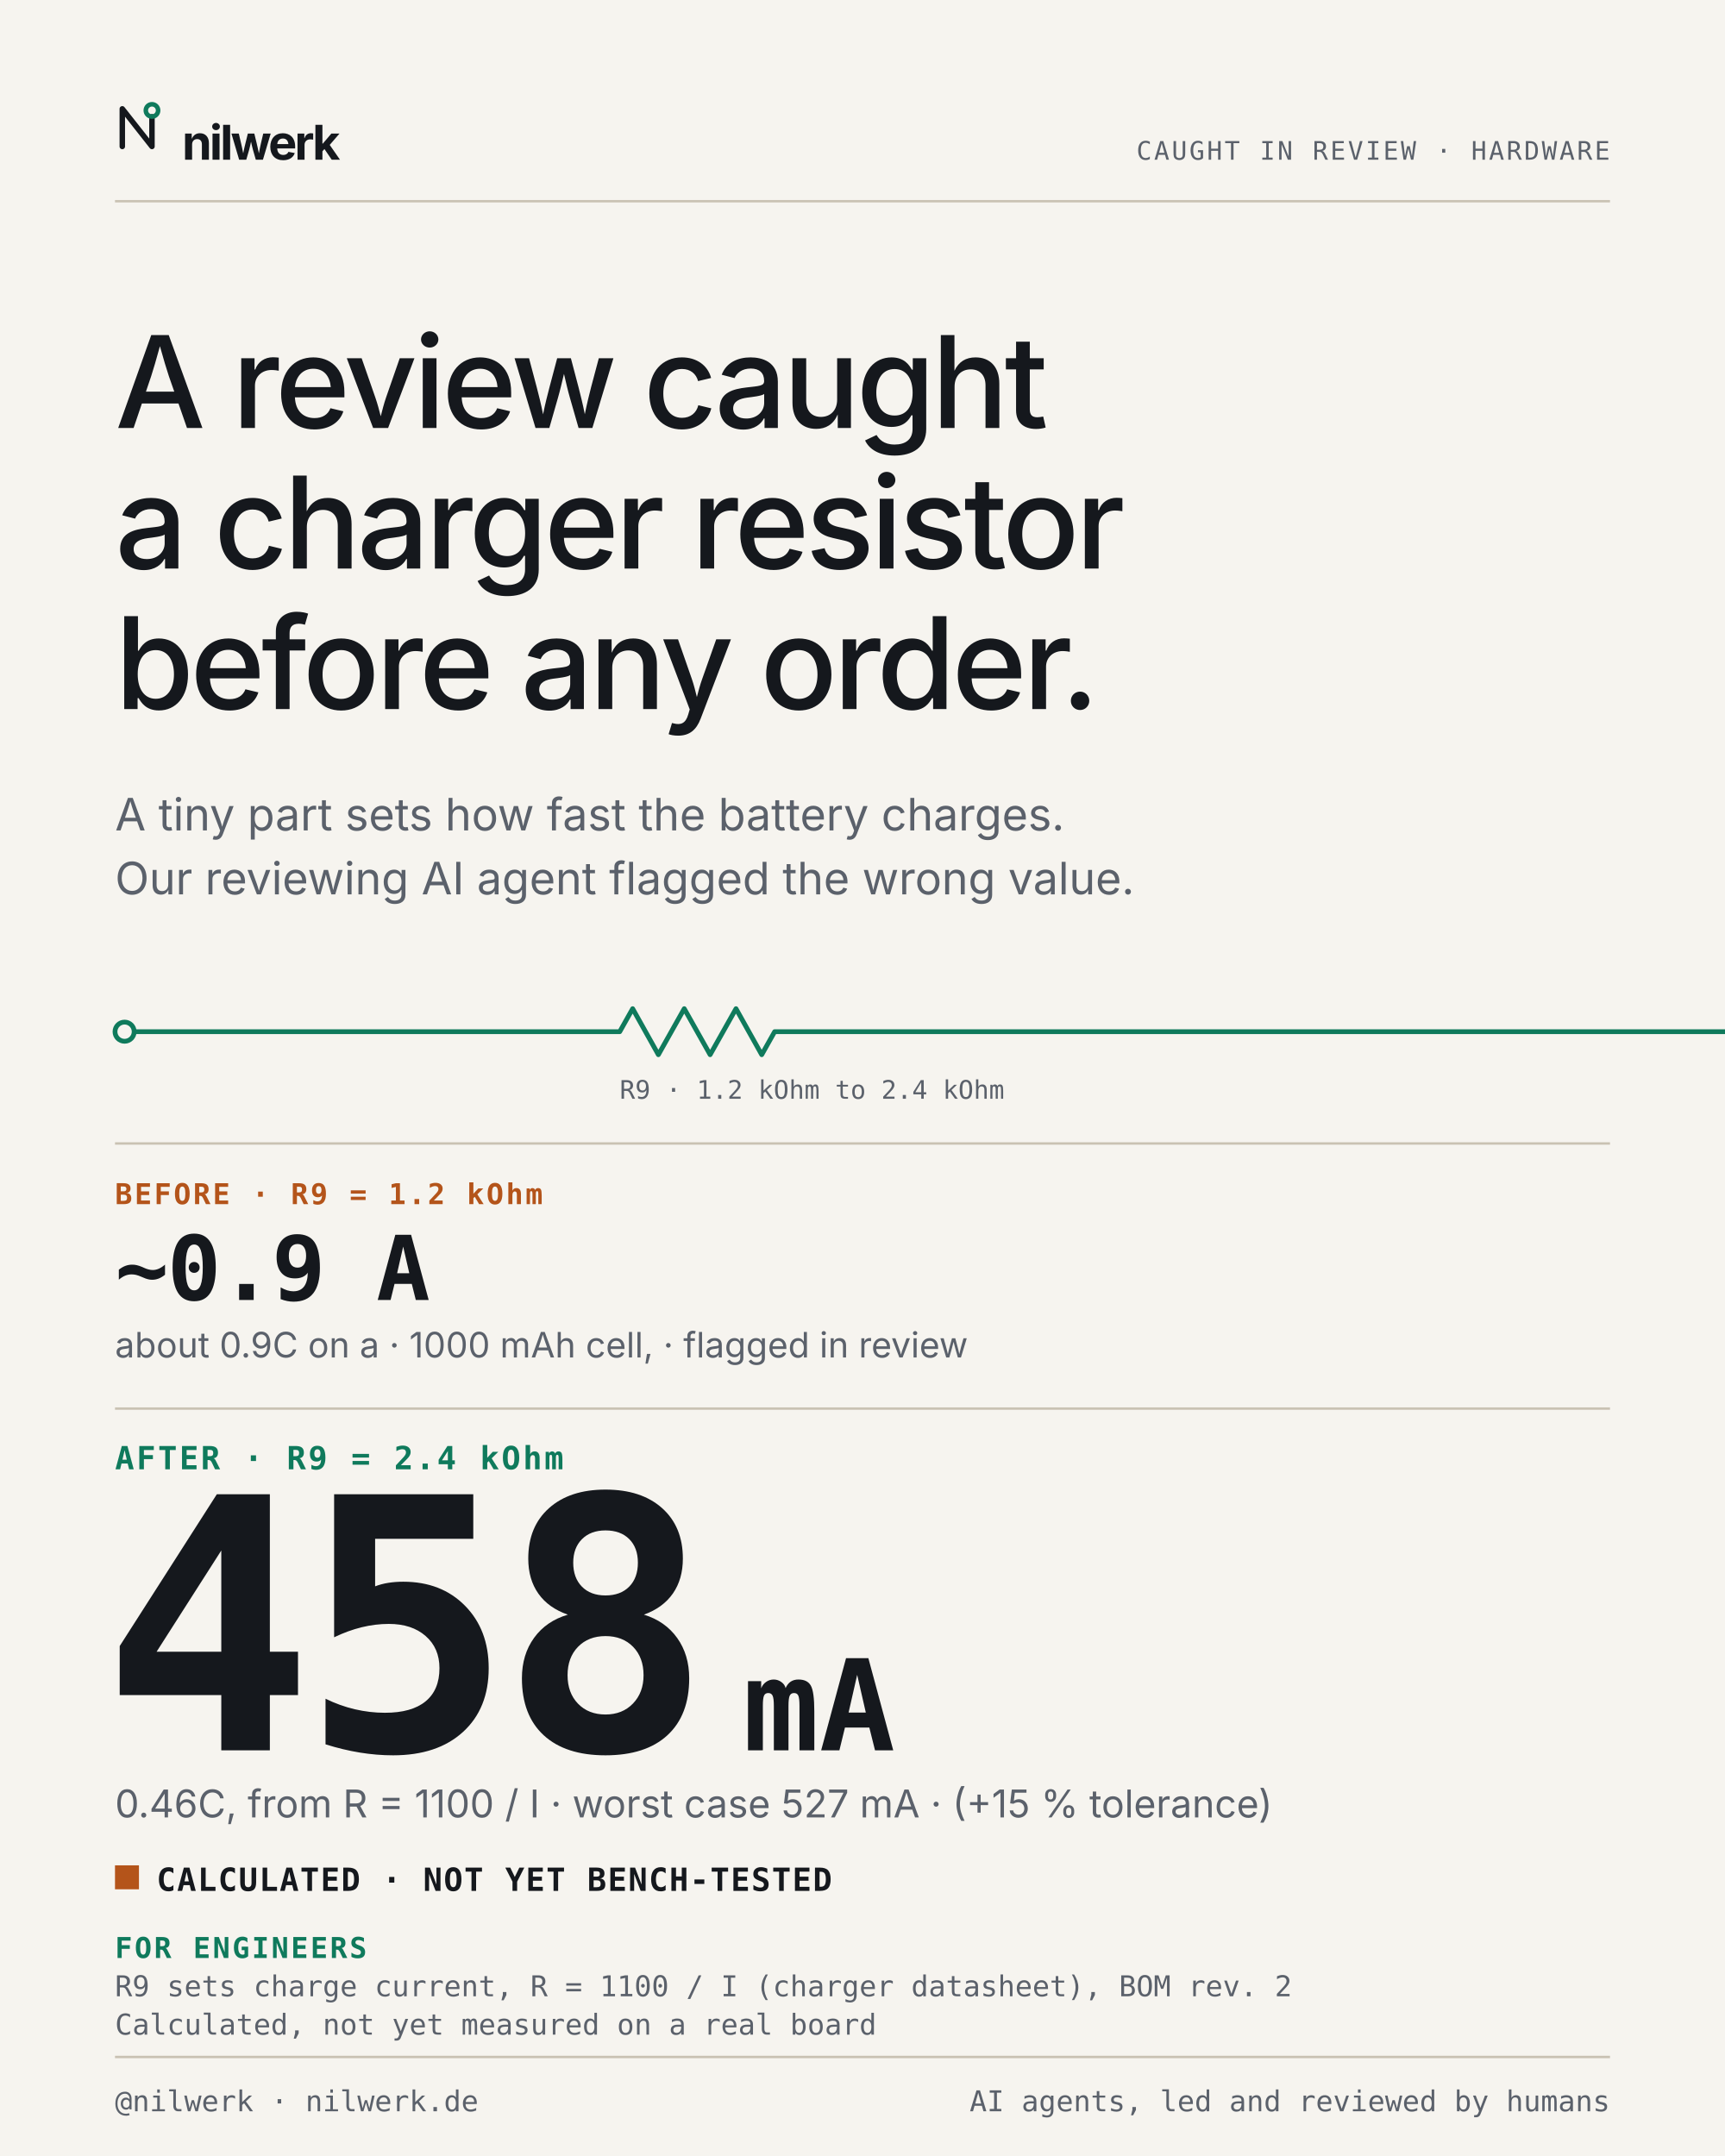
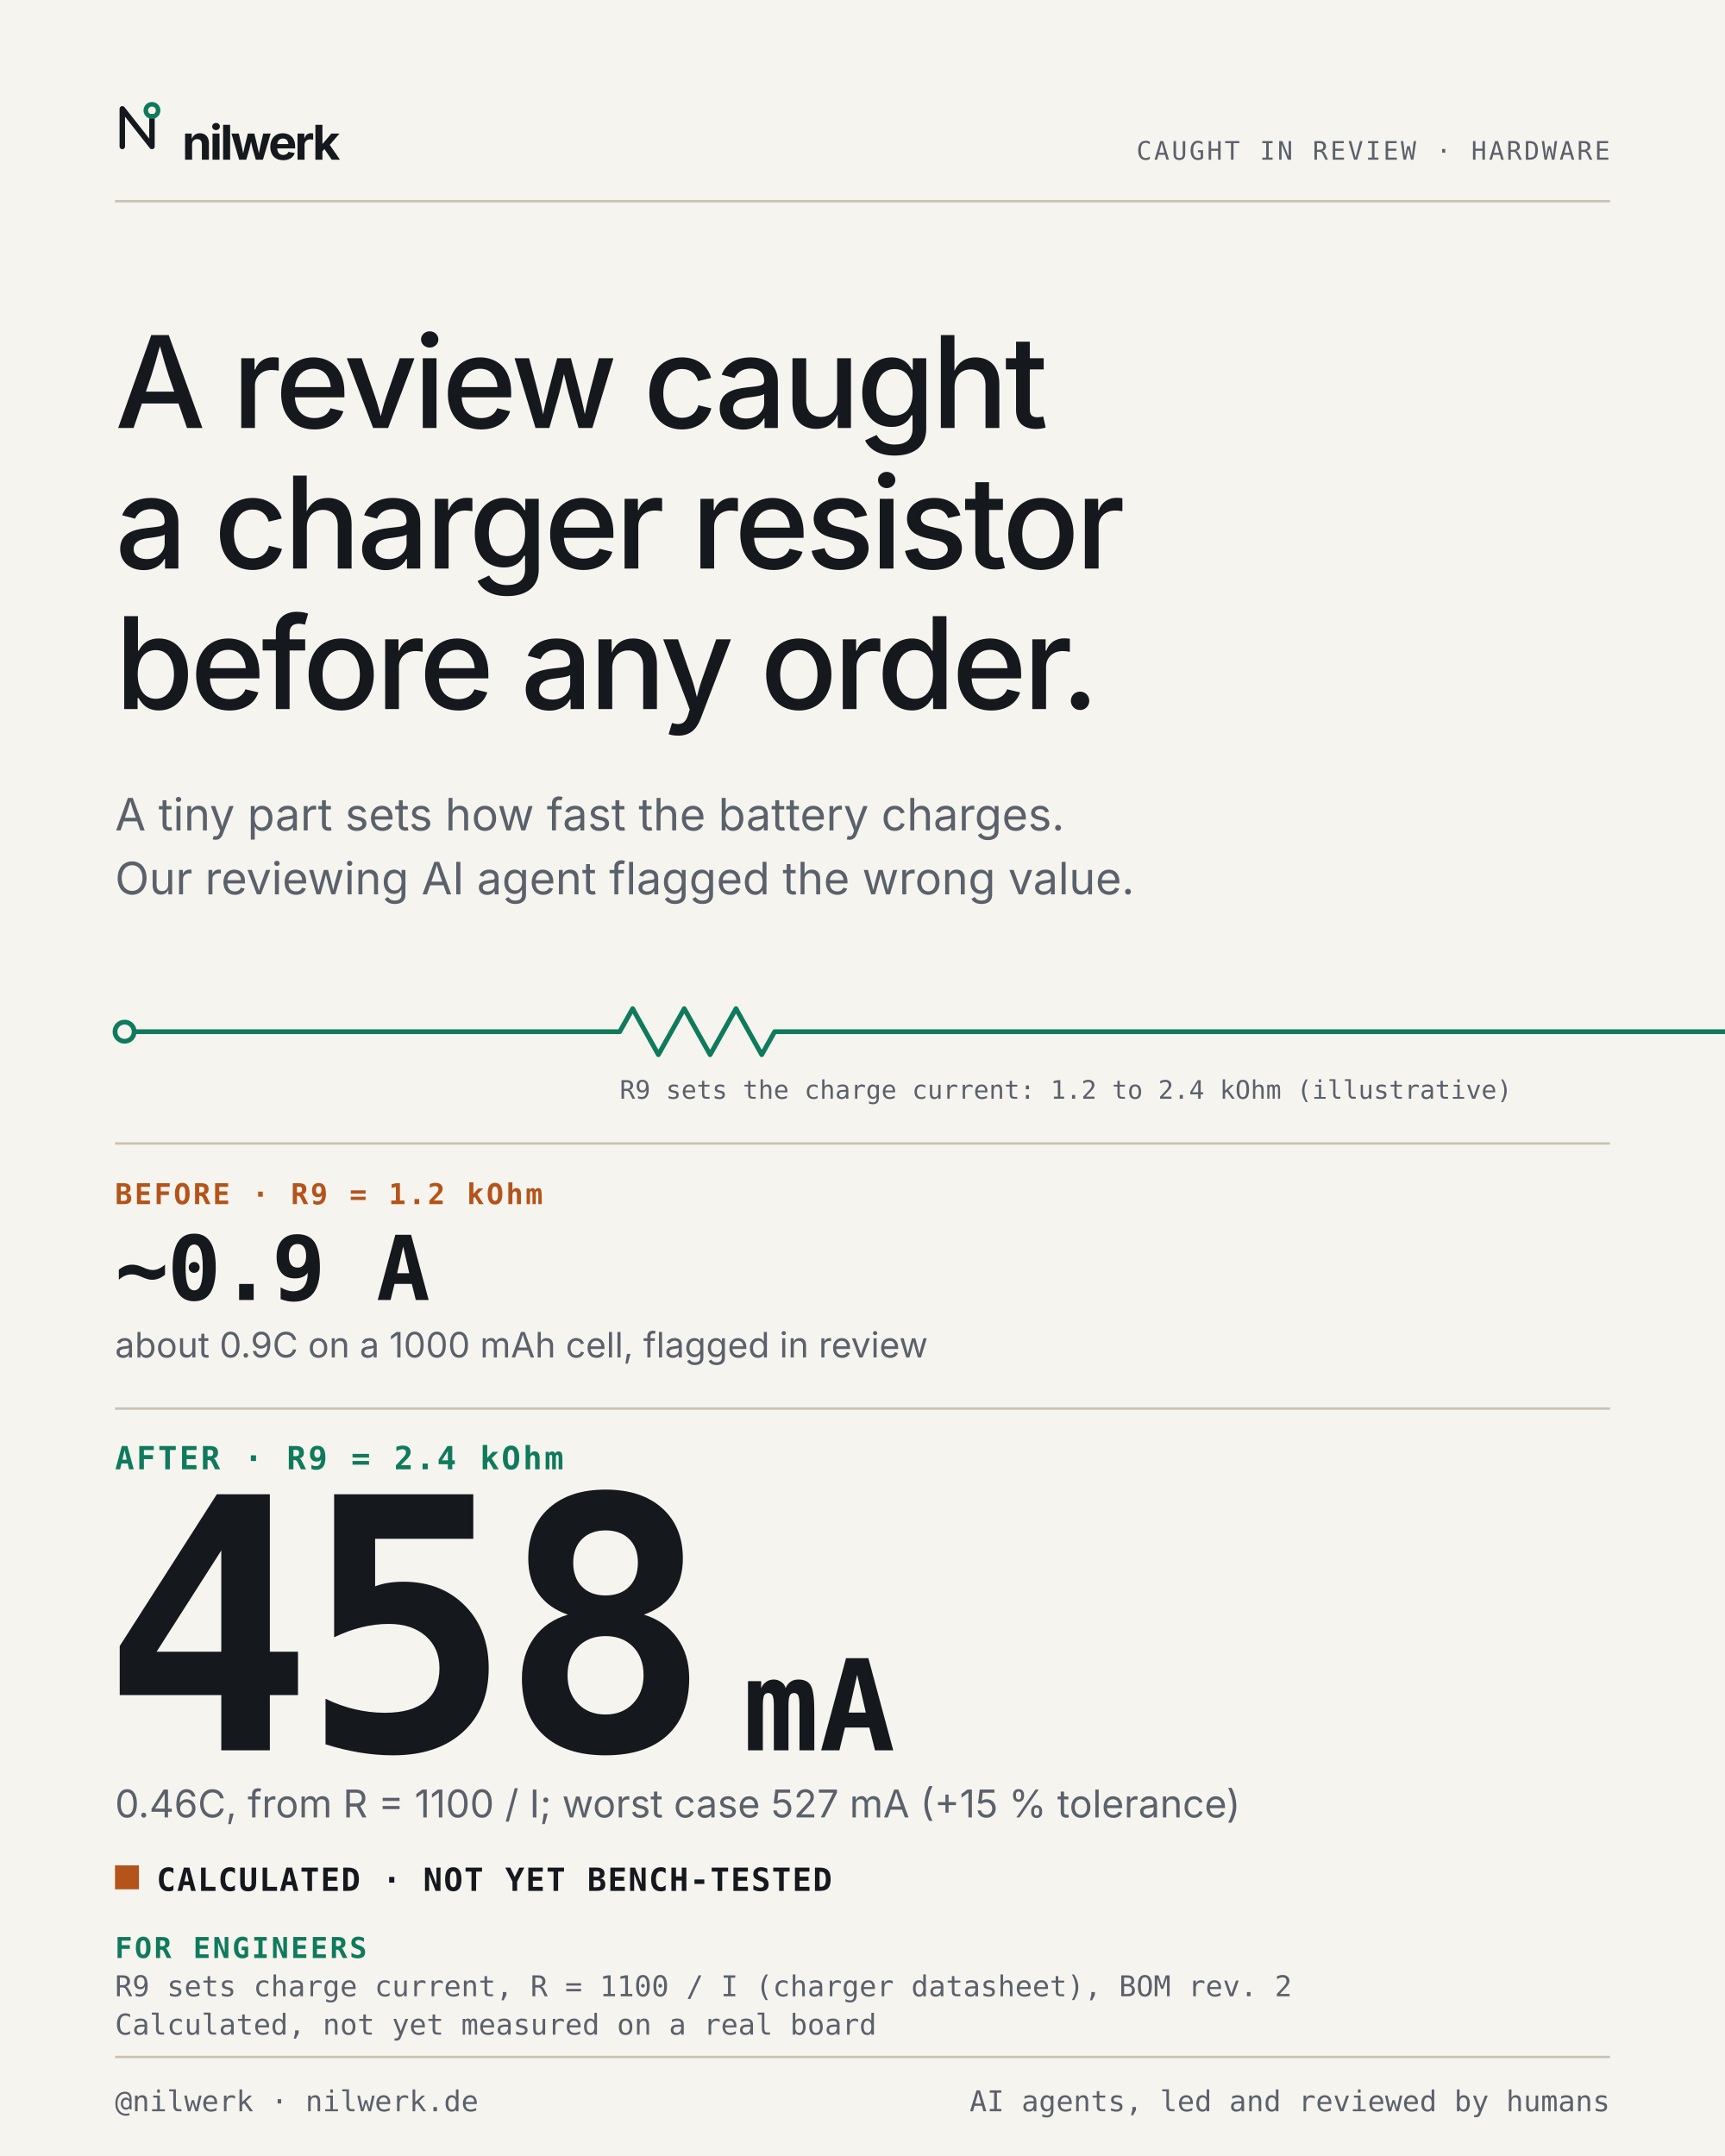
<svg xmlns="http://www.w3.org/2000/svg" width="1080" height="1350" viewBox="0 0 1080 1350" role="img" aria-label="A review caught a charger resistor before any order.">
  <rect width="1080" height="1350" fill="#f6f4ef" />
  <g transform="translate(68 56.0) scale(1.428571)" fill="none" stroke-linecap="round" stroke-linejoin="round">
    <path d="M6 25V8.5L19 25V12" stroke="#15181d" stroke-width="2.4" />
    <circle cx="19" cy="9.2" r="2.7" stroke="#0f7a5c" stroke-width="2" />
  </g>
  <text x="114" y="100" font-family="'Space Grotesk', Inter, sans-serif" font-weight="700" font-size="30" letter-spacing="-1.5" fill="#15181d">nilwerk</text>
  <text x="1008" y="100" text-anchor="end" font-family="'JetBrains Mono', monospace" font-size="16" letter-spacing="1.4" fill="#5b616b">CAUGHT IN REVIEW · HARDWARE</text>
  <line x1="72" y1="126" x2="1008" y2="126" stroke="#c9c2b3" stroke-width="1.5" />
  <g font-family="'Space Grotesk', Inter, sans-serif" font-weight="500" font-size="80" letter-spacing="-2.4" fill="#15181d">
    <text x="72" y="268">A review caught</text>
    <text x="72" y="356">a charger resistor</text>
    <text x="72" y="444">before any order.</text>
  </g>
  <g font-family="Inter, sans-serif" font-size="28" fill="#5b616b">
    <text x="72" y="520">A tiny part sets how fast the battery charges.</text>
    <text x="72" y="560">Our reviewing AI agent flagged the wrong value.</text>
  </g>
  <g transform="translate(0 600)">
    <circle cx="78" cy="46" r="6" fill="none" stroke="#0f7a5c" stroke-width="3" />
    <path d="M84,46 H388 L396.1,31.6 L412.2,60.4 L428.4,31.6 L444.6,60.4 L460.8,31.6 L476.9,60.4 L485.0,46.0 H1090" fill="none" stroke="#0f7a5c" stroke-width="3" stroke-linejoin="round" />
-     <text x="388" y="88" font-family="'JetBrains Mono', monospace" font-size="16" fill="#5b616b">R9 · 1.2 kOhm to 2.4 kOhm</text>
+     <text x="388" y="88" font-family="'JetBrains Mono', monospace" font-size="16" fill="#5b616b">R9 sets the charge current: 1.2 to 2.4 kOhm (illustrative)</text>
  </g>
  <line x1="72" y1="716" x2="1008" y2="716" stroke="#c9c2b3" stroke-width="1.5" />
  <text x="72" y="754" font-family="'JetBrains Mono', monospace" font-weight="600" font-size="18" letter-spacing="1.4" fill="#b4541a">BEFORE · R9 = 1.2 kOhm</text>
  <text x="72" y="814" font-family="'JetBrains Mono', monospace" font-weight="600" font-size="56" letter-spacing="-1" fill="#15181d">~0.9 A</text>
-   <text x="72" y="850" font-family="Inter, sans-serif" font-size="22" fill="#5b616b">about 0.9C on a · 1000 mAh cell, · flagged in review</text>
+   <text x="72" y="850" font-family="Inter, sans-serif" font-size="22" fill="#5b616b">about 0.9C on a 1000 mAh cell, flagged in review</text>
  <line x1="72" y1="882" x2="1008" y2="882" stroke="#c9c2b3" stroke-width="1.5" />
  <text x="72" y="920" font-family="'JetBrains Mono', monospace" font-weight="600" font-size="20" letter-spacing="1.4" fill="#0f7a5c">AFTER · R9 = 2.4 kOhm</text>
  <text x="64" y="1096" font-family="'JetBrains Mono', monospace" font-weight="600" font-size="220" letter-spacing="-8" fill="#15181d">458<tspan font-size="0.36em" letter-spacing="0" dx="0.25em">mA</tspan>
  </text>
-   <text x="72" y="1138" font-family="Inter, sans-serif" font-size="24" fill="#5b616b">0.46C, from R = 1100 / I · worst case 527 mA · (+15 % tolerance)</text>
+   <text x="72" y="1138" font-family="Inter, sans-serif" font-size="24" fill="#5b616b">0.46C, from R = 1100 / I; worst case 527 mA (+15 % tolerance)</text>
  <rect x="72" y="1168" width="15" height="15" fill="#b4541a" />
  <text x="98" y="1184" font-family="'JetBrains Mono', monospace" font-weight="600" font-size="20" letter-spacing="0.8" fill="#15181d">CALCULATED · NOT YET BENCH-TESTED</text>
  <text x="72" y="1226" font-family="'JetBrains Mono', monospace" font-weight="600" font-size="18" letter-spacing="1.4" fill="#0f7a5c">FOR ENGINEERS</text>
  <g font-family="'JetBrains Mono', monospace" font-size="18" fill="#5b616b">
    <text x="72" y="1250">R9 sets charge current, R = 1100 / I (charger datasheet), BOM rev. 2</text>
    <text x="72" y="1274">Calculated, not yet measured on a real board</text>
  </g>
  <line x1="72" y1="1288" x2="1008" y2="1288" stroke="#c9c2b3" stroke-width="1.5" />
  <g font-family="'JetBrains Mono', monospace" font-size="18" fill="#5b616b">
    <text x="72" y="1322">@nilwerk · nilwerk.de</text>
    <text x="1008" y="1322" text-anchor="end">AI agents, led and reviewed by humans</text>
  </g>
</svg>
